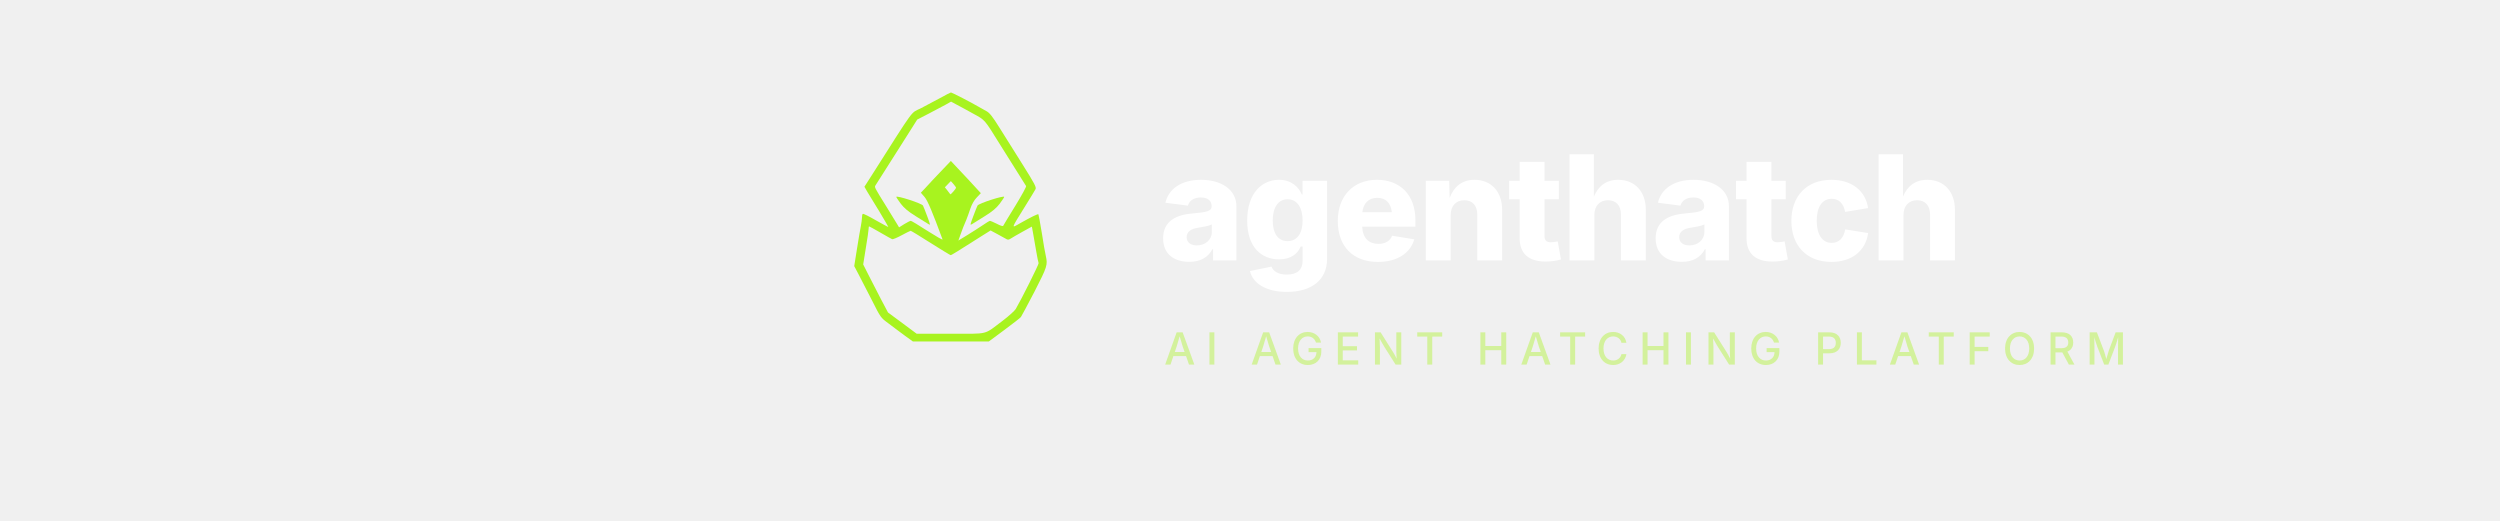
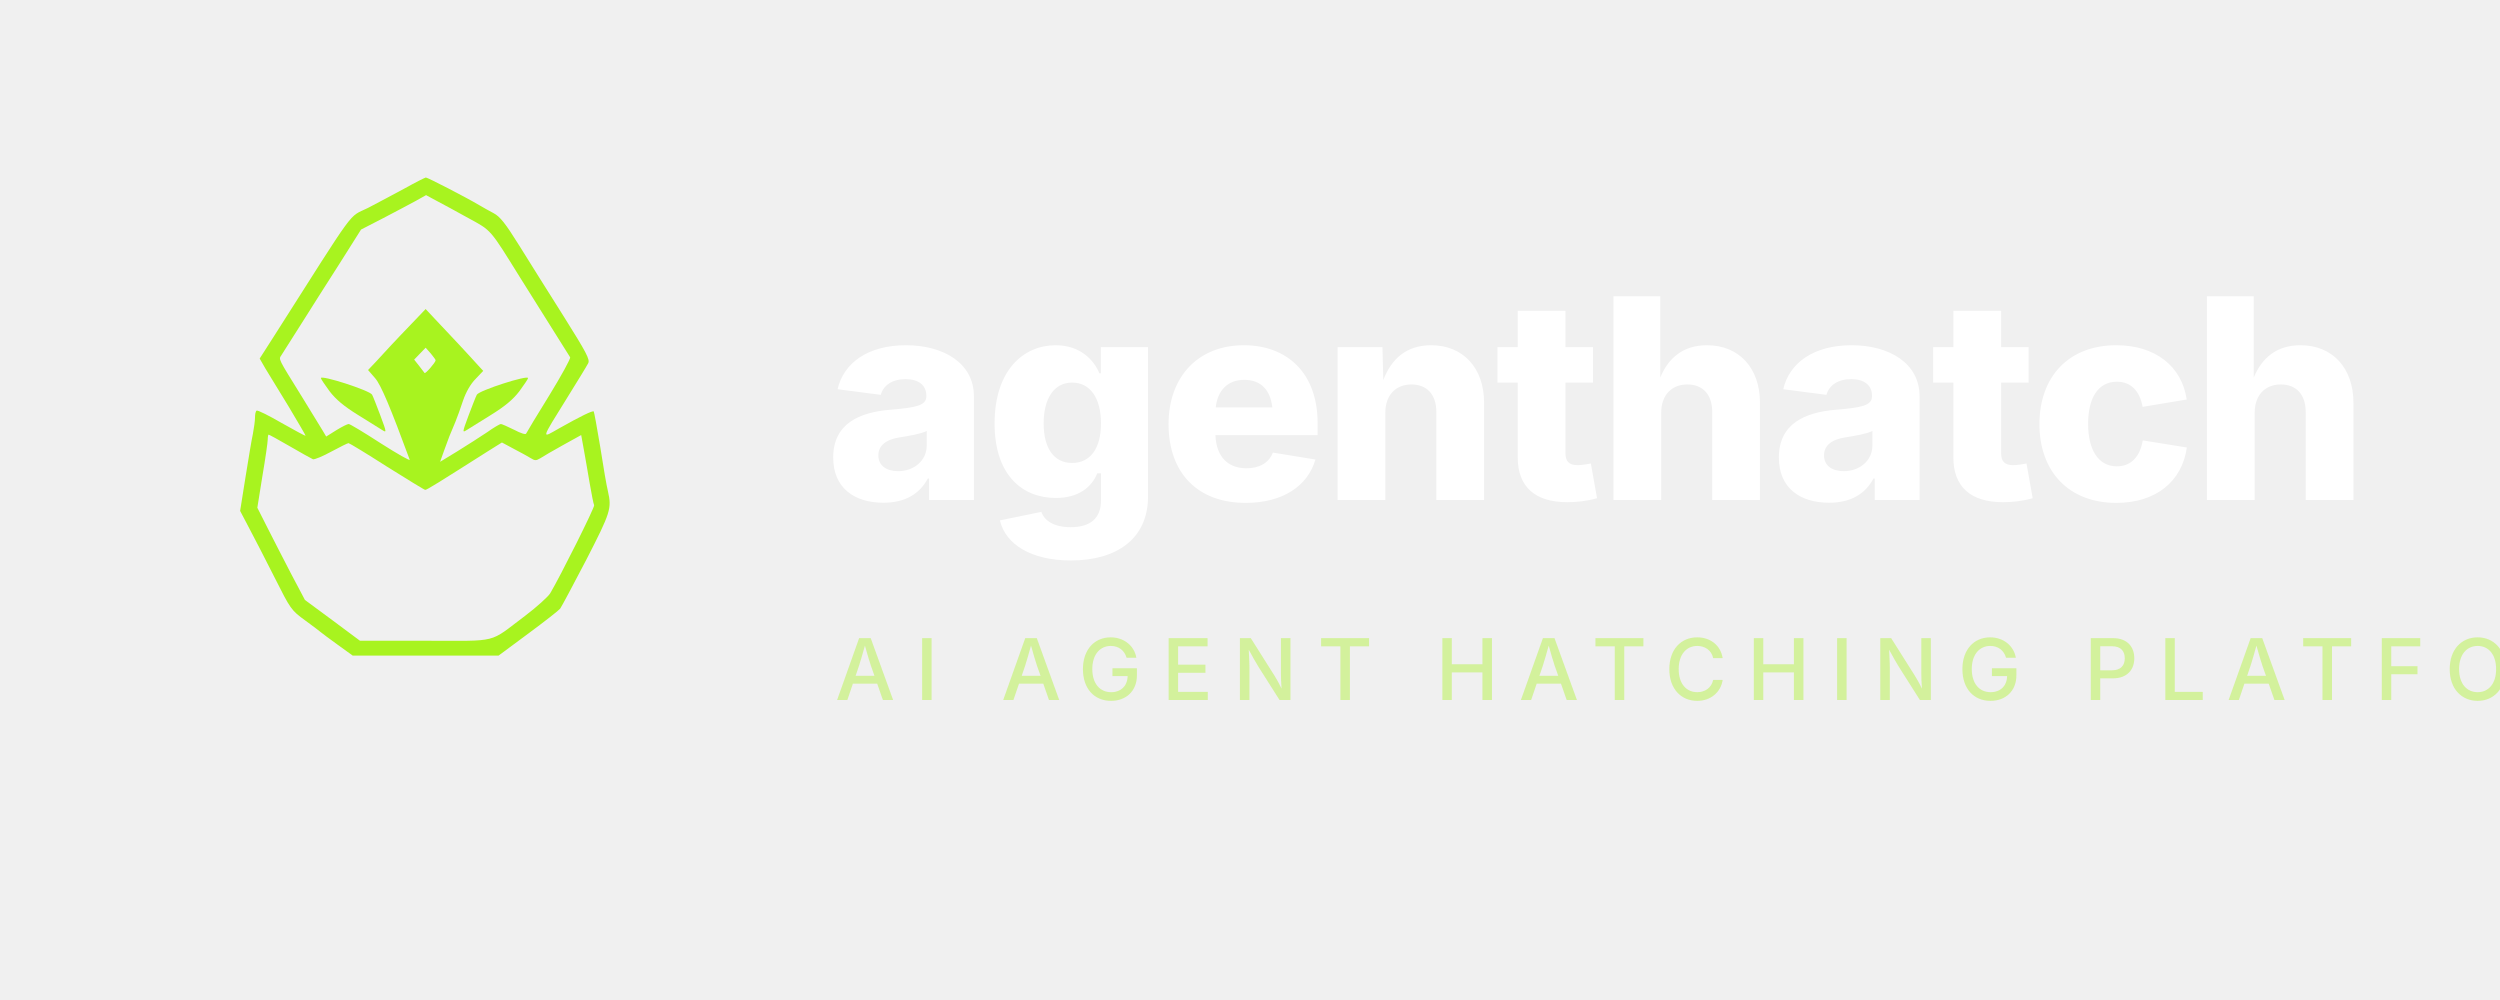
- <svg xmlns="http://www.w3.org/2000/svg" role="img" width="960" height="200" viewBox="0 0 960 200">
-   <g transform="translate(280, 180) scale(0.0425, -0.0425)">
+ <svg xmlns="http://www.w3.org/2000/svg" role="img" width="500" height="200" viewBox="0 0 500 200">
+   <g transform="translate(0, 180) scale(0.0425, -0.0425)">
    <path fill="#a8f31f" d="M1905 3349 c-49 -27 -128 -68 -173 -92 -96 -48 -45 21 -444 -606 l-66 -103 27 -47 c15 -25 65 -106 110 -180 44 -74 80 -135 79 -136 -2 -2 -52 26 -113 60 -60 35 -113 61 -117 58 -5 -2 -8 -17 -8 -33 0 -16 -5 -50 -10 -77 -6 -26 -21 -119 -35 -205 l-25 -157 41 -78 c23 -43 77 -148 120 -233 77 -153 79 -156 146 -205 37 -27 70 -52 73 -55 3 -3 38 -29 78 -58 l72 -52 343 0 343 0 139 103 c77 57 145 110 151 118 6 8 61 111 123 230 115 224 120 241 102 322 -6 23 -22 116 -36 207 -15 91 -29 167 -31 169 -5 5 -59 -21 -162 -79 -86 -49 -89 -60 38 145 48 77 92 149 98 161 9 17 -7 48 -115 220 -69 109 -163 259 -209 333 -66 106 -91 137 -121 153 -21 11 -51 28 -68 38 -64 38 -243 130 -251 130 -5 -1 -49 -23 -99 -51z m299 -140 c110 -60 100 -49 243 -279 50 -80 122 -194 160 -255 38 -60 72 -115 76 -121 3 -6 -41 -86 -98 -179 -58 -93 -106 -174 -109 -180 -2 -6 -25 1 -57 18 -30 15 -58 27 -62 27 -5 0 -34 -17 -65 -39 -31 -21 -94 -61 -139 -89 l-82 -50 20 56 c21 58 25 69 52 132 8 19 24 64 36 100 14 41 36 79 59 102 l36 38 -25 27 c-13 15 -54 59 -90 98 -36 38 -86 92 -111 118 l-45 48 -65 -68 c-36 -37 -80 -84 -98 -103 -18 -19 -49 -53 -70 -76 l-38 -40 33 -38 c28 -32 73 -140 163 -384 2 -7 -59 28 -136 77 -77 50 -145 91 -151 91 -6 0 -32 -13 -58 -29 l-48 -30 -16 27 c-9 15 -52 85 -95 155 -120 194 -113 179 -99 202 7 11 48 76 92 145 43 69 125 197 181 285 l101 160 103 53 c57 30 126 66 153 81 l50 28 50 -27 c28 -14 94 -51 149 -81z m-154 -669 c0 -10 -48 -65 -52 -60 -2 3 -14 18 -26 34 l-23 29 27 28 27 28 24 -27 c12 -15 23 -29 23 -32z m-686 -405 c53 -31 102 -58 109 -61 7 -2 46 14 86 36 41 22 77 40 81 40 4 0 85 -49 180 -110 96 -60 177 -110 181 -110 8 0 56 30 297 183 l64 40 56 -30 c31 -16 67 -36 80 -44 19 -12 25 -12 45 0 12 8 60 36 107 62 l85 47 12 -66 c7 -37 19 -109 28 -161 9 -52 18 -98 21 -103 5 -7 -160 -336 -207 -415 -11 -17 -63 -64 -117 -105 -176 -132 -118 -118 -470 -118 l-308 0 -129 96 -130 96 -64 121 c-35 67 -85 165 -112 218 l-48 95 24 150 c14 82 25 159 25 172 0 12 2 22 4 22 3 0 48 -25 100 -55z" />
    <path fill="#a8f31f" d="M1510 2456 c0 -4 19 -32 41 -62 30 -39 67 -70 133 -111 50 -31 101 -63 114 -71 22 -14 22 -13 -8 68 -17 45 -34 89 -39 98 -11 20 -241 94 -241 78z" />
    <path fill="#a8f31f" d="M2485 2456 c0 -4 -19 -32 -41 -62 -30 -39 -67 -70 -133 -111 -50 -31 -101 -63 -114 -71 -22 -14 -22 -13 8 68 17 45 34 89 39 98 11 20 241 94 241 78z" />
  </g>
-   <text x="445" y="100" font-family="'Inter','Segoe UI','Helvetica Neue',Arial,sans-serif" font-size="56" font-weight="800" fill="#ffffff" letter-spacing="-1">agenthatch</text>
-   <text x="447" y="140" font-family="'Inter','Segoe UI','Helvetica Neue',Arial,sans-serif" font-size="17" font-weight="500" fill="#a8f31f66" letter-spacing="4">AI AGENT HATCHING PLATFORM</text>
+   <text x="165" y="100" font-family="'Inter','Segoe UI','Helvetica Neue',Arial,sans-serif" font-size="56" font-weight="800" fill="#ffffff" letter-spacing="-1">agenthatch</text>
+   <text x="167" y="140" font-family="'Inter','Segoe UI','Helvetica Neue',Arial,sans-serif" font-size="17" font-weight="500" fill="#a8f31f66" letter-spacing="4">AI AGENT HATCHING PLATFORM</text>
</svg>
